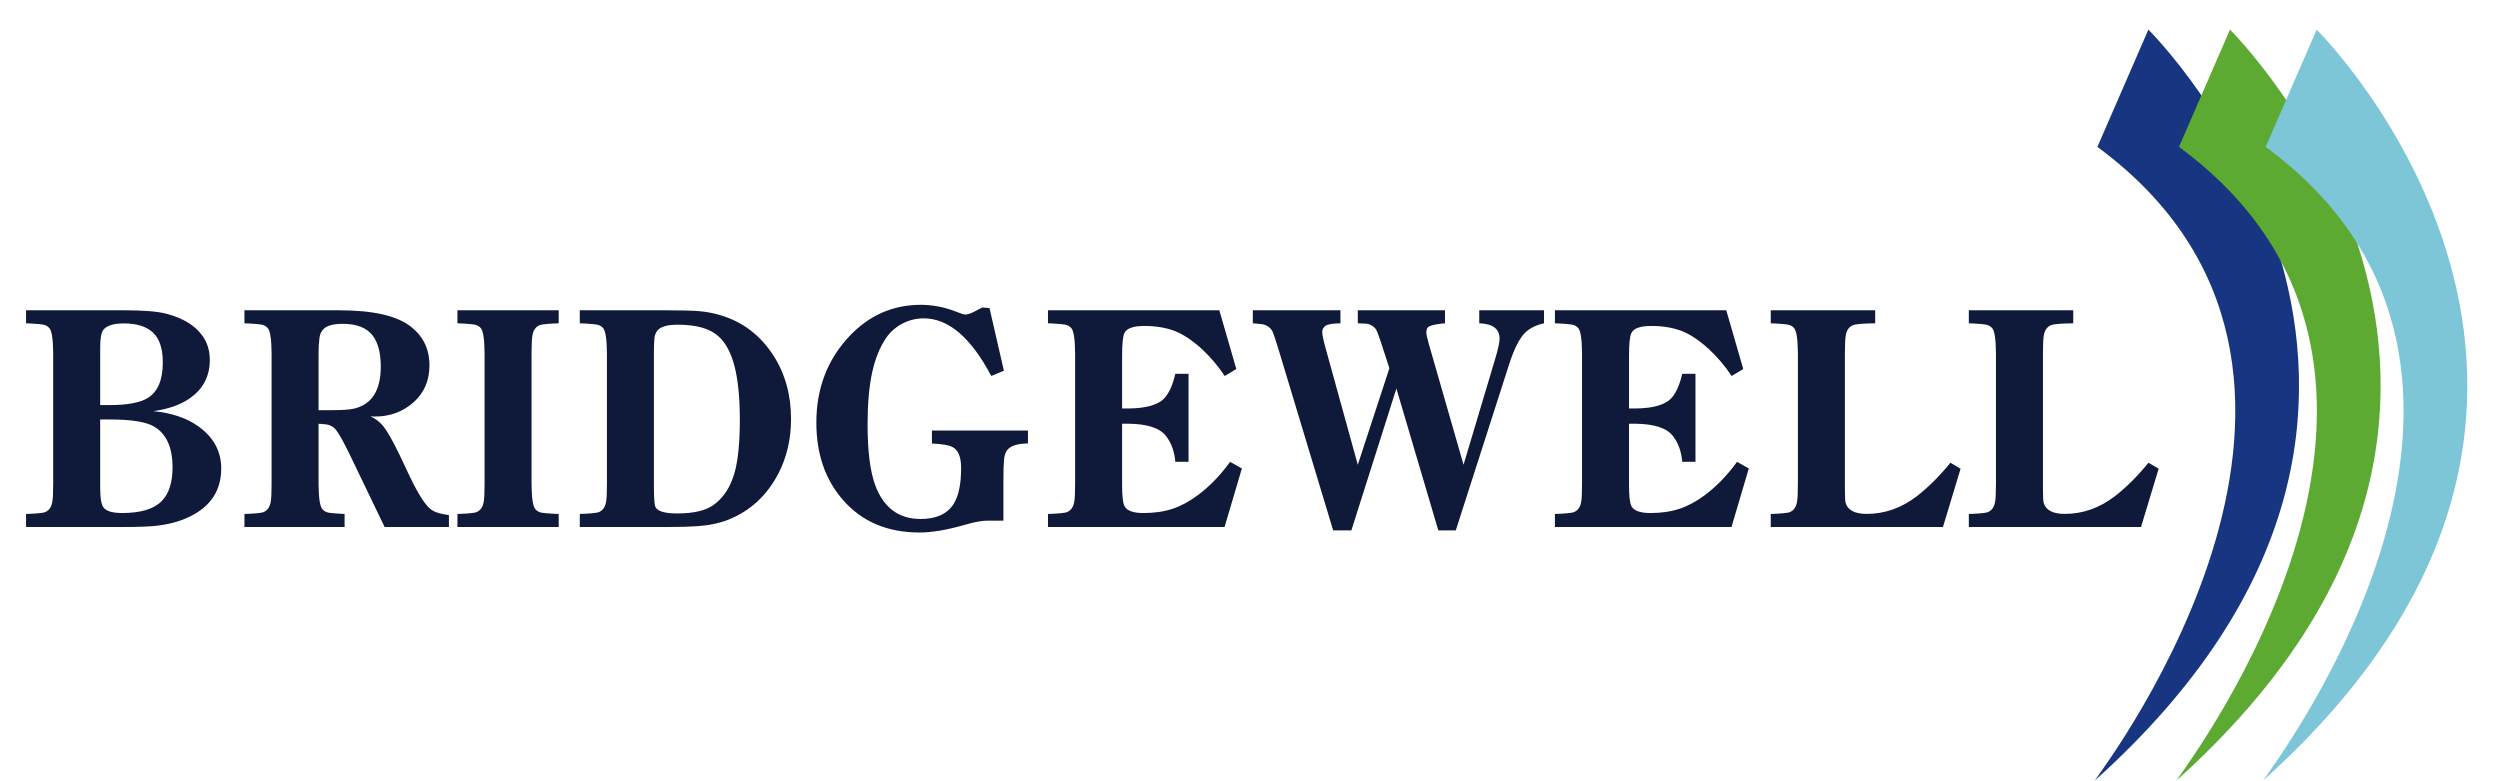
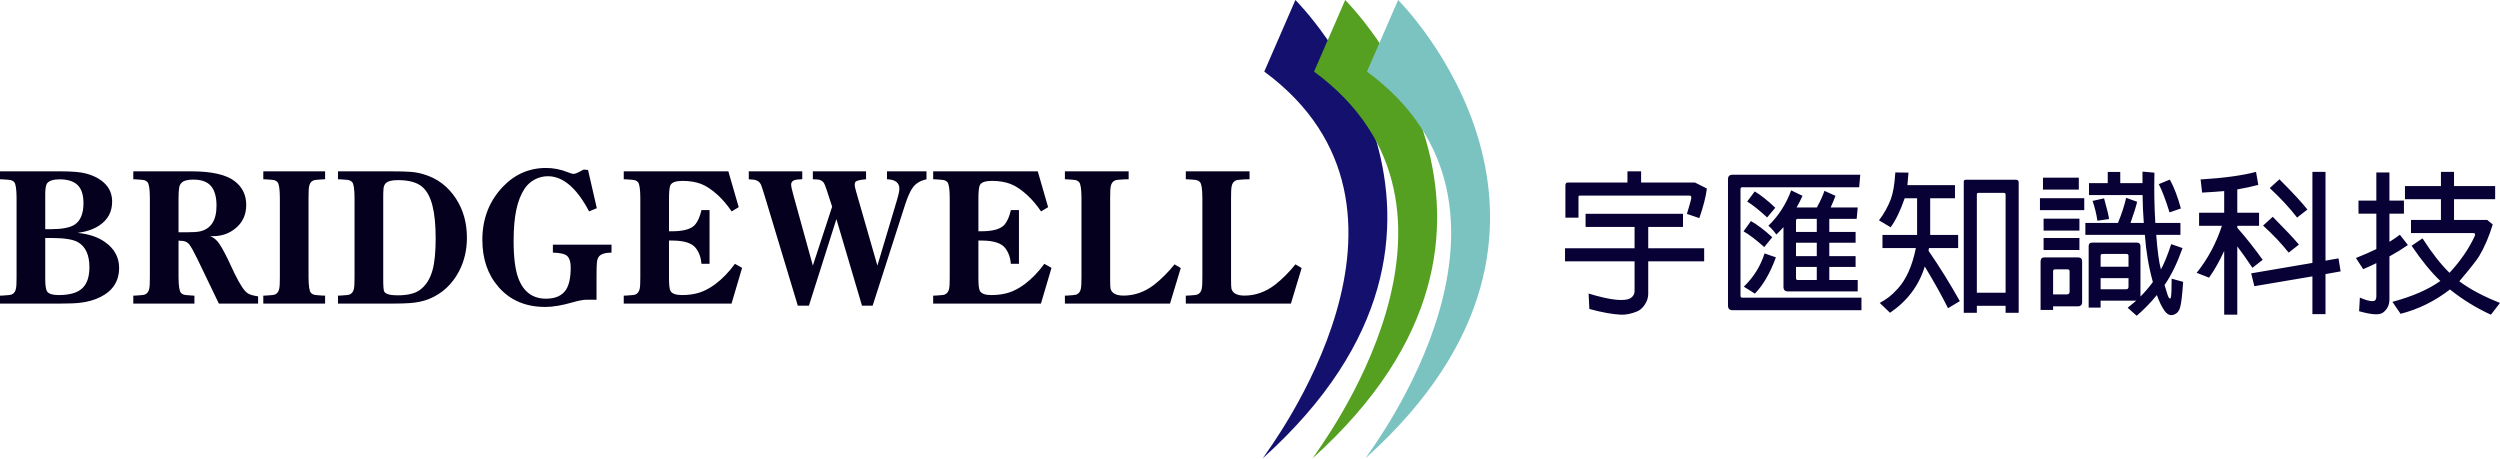
- <svg xmlns="http://www.w3.org/2000/svg" width="259.873" height="81.133" viewBox="0 0 259.873 81.133">
-   <path fill="#173581" d="M218.022 15.269l5.301-12.192s38.695 38.298-5.566 78.054c1.276-1.924 32.031-42.47.265-65.862z" />
-   <path fill="#5CAA32" d="M226.503 15.269l5.302-12.192s38.693 38.298-5.566 78.056c1.273-1.924 32.031-42.472.264-65.864z" />
-   <path fill="#7DC6D8" d="M235.514 15.269l5.302-12.192s38.694 38.298-5.565 78.054c1.274-1.924 32.03-42.47.263-65.862z" />
-   <g fill="#0F1939">
-     <path d="M15.94 42.738c1.905.188 3.458.711 4.66 1.566 1.597 1.135 2.396 2.598 2.396 4.389 0 2.266-1.073 3.926-3.22 4.98-.98.496-2.137.82-3.469.975-.759.088-1.894.131-3.402.131H2.708v-1.354l.462-.015c.858-.043 1.369-.104 1.534-.18.396-.178.638-.518.726-1.023.066-.285.099-.918.099-1.898V36.726c-.011-1.451-.143-2.326-.396-2.623a1.144 1.144 0 0 0-.66-.363c-.143-.033-.577-.071-1.303-.115l-.462-.017v-1.353H12.97c1.989 0 3.44.121 4.353.363 1.692.451 2.924 1.2 3.693 2.246.527.716.792 1.568.792 2.559 0 1.729-.726 3.076-2.176 4.044-.945.638-2.176 1.062-3.692 1.271zm-5.527-.629h.94c1.873 0 3.209-.246 4.01-.742 1.041-.646 1.561-1.878 1.561-3.693 0-1.45-.351-2.494-1.052-3.132-.68-.616-1.677-.923-2.992-.923-1.107 0-1.831.238-2.17.71-.198.297-.296.908-.296 1.832v5.948zm0 1.496v7.043c0 1.117.121 1.826.363 2.129.297.367.94.551 1.93.551 1.925 0 3.294-.414 4.108-1.246.748-.764 1.122-1.93 1.122-3.492 0-2.076-.638-3.492-1.914-4.246-.825-.492-2.354-.738-4.586-.738h-1.023zM33.114 44.055v6.254c.011 1.451.143 2.326.396 2.623.165.188.385.309.66.363.066.021.5.062 1.304.115l.346.016v1.354H25.41v-1.354l.461-.016c.858-.043 1.37-.104 1.535-.18.396-.178.638-.518.726-1.023.066-.285.099-.918.099-1.898V36.726c-.011-1.451-.143-2.326-.396-2.623a1.144 1.144 0 0 0-.66-.363c-.143-.033-.577-.071-1.304-.115l-.461-.017v-1.353h9.845c3.546 0 6.038.573 7.476 1.719 1.273 1.003 1.911 2.337 1.911 4.001 0 1.586-.555 2.871-1.664 3.851-1.108.98-2.437 1.471-3.984 1.471-.099 0-.264-.004-.495-.016.494.209.933.537 1.317.988.427.527.999 1.525 1.712 2.998l1.136 2.406c.943 1.932 1.701 3.059 2.272 3.377.34.219.916.385 1.729.494v1.234H39.98l-3.605-7.488c-.637-1.312-1.11-2.166-1.417-2.561-.318-.426-.791-.641-1.416-.641a2.258 2.258 0 0 0-.428-.033zm0-1.418h1.333c1.13 0 1.919-.055 2.37-.164 1.842-.441 2.764-1.898 2.764-4.372 0-1.391-.274-2.456-.823-3.196-.615-.827-1.657-1.242-3.126-1.242-.966 0-1.63.178-1.991.532-.231.222-.373.514-.428.88a12.086 12.086 0 0 0-.099 1.694v5.868zM55.254 36.726v13.583c.011 1.451.143 2.326.396 2.623.165.188.385.309.66.363.154.033.589.072 1.304.115l.461.016v1.354H47.55v-1.354l.461-.016c.858-.043 1.37-.104 1.535-.18.396-.178.638-.518.726-1.023.066-.285.099-.918.099-1.898V36.726c-.011-1.451-.143-2.326-.396-2.623a1.14 1.14 0 0 0-.66-.363c-.143-.033-.578-.071-1.304-.115l-.461-.017v-1.353h10.525v1.353l-.461.017c-.858.044-1.37.105-1.535.181-.396.176-.638.517-.726 1.023-.066.296-.099.929-.099 1.897zM63.09 50.309V36.726c-.011-1.451-.143-2.326-.396-2.623a1.14 1.14 0 0 0-.66-.363c-.143-.033-.578-.071-1.304-.115l-.461-.017v-1.353h8.875c1.629 0 2.808.03 3.535.091a10.44 10.44 0 0 1 2.098.388c2.356.671 4.223 2.069 5.6 4.191 1.233 1.903 1.85 4.114 1.85 6.633 0 2.102-.446 4.004-1.338 5.711-1.189 2.254-2.902 3.832-5.137 4.736-.925.373-2.016.604-3.271.693-.793.053-1.723.08-2.791.08h-9.42v-1.354l.461-.016c.858-.043 1.37-.104 1.535-.18.396-.178.638-.518.726-1.023.066-.283.098-.916.098-1.896zm4.884-13.648V50.69c0 1.129.055 1.805.165 2.025.22.438.978.658 2.274.658 1.625 0 2.85-.275 3.674-.826 1.087-.736 1.851-1.895 2.291-3.479.351-1.297.527-3.1.527-5.408 0-2.297-.184-4.16-.552-5.589-.369-1.429-.937-2.479-1.706-3.149-.89-.78-2.285-1.17-4.185-1.17-1.077 0-1.78.197-2.109.592-.187.219-.296.499-.33.838-.033.351-.049.845-.049 1.479zM96.867 44.75h9.987v1.348c-1.105.012-1.829.246-2.171.707-.166.219-.271.543-.314.971-.044.404-.066 1.129-.066 2.17v4.174h-1.662c-.572 0-1.357.145-2.356.436-1.835.529-3.401.797-4.697.797-3.352 0-6.01-1.133-7.977-3.402-1.835-2.104-2.752-4.777-2.752-8.027 0-3.545 1.143-6.535 3.428-8.968 2.055-2.18 4.533-3.271 7.435-3.271a9.96 9.96 0 0 1 3.692.725c.472.191.785.287.939.287.253 0 .626-.134 1.121-.402l.412-.217a2.1 2.1 0 0 0 .231-.118l.741.066 1.497 6.511-1.316.545c-2.104-3.992-4.444-5.99-7.019-5.99-.79 0-1.532.186-2.228.553a4.695 4.695 0 0 0-1.702 1.511c-.658.98-1.14 2.193-1.447 3.642-.307 1.446-.459 3.221-.459 5.325 0 2.816.274 4.947.823 6.391.877 2.289 2.439 3.434 4.688 3.434 1.601 0 2.736-.506 3.405-1.518.538-.824.807-2.082.807-3.775 0-1.164-.302-1.895-.907-2.193-.385-.197-1.094-.316-2.128-.361V44.75zM123.549 38.854v9.152h-1.375c-.087-1.072-.415-1.973-.982-2.701-.644-.816-1.931-1.238-3.863-1.258h-.688v6.348c0 1.16.082 1.896.246 2.213.251.48.909.721 1.97.721 1.127 0 2.131-.145 3.012-.434.881-.291 1.765-.766 2.652-1.424 1.225-.918 2.342-2.074 3.349-3.465l1.221.691-1.798 6.082h-18.357v-1.354l.462-.016c.858-.043 1.369-.104 1.534-.18.396-.178.638-.518.726-1.023.066-.285.099-.918.099-1.898V36.726c-.011-1.451-.143-2.326-.396-2.623a1.14 1.14 0 0 0-.66-.363c-.143-.033-.578-.071-1.303-.115l-.462-.017v-1.353h17.812l1.766 6.104-1.204.726a15.555 15.555 0 0 0-2.38-2.808c-1.007-.913-1.954-1.541-2.84-1.881-.909-.342-1.954-.513-3.135-.513-1.138 0-1.828.242-2.068.728-.164.308-.246 1.101-.246 2.379v5.471h.622c1.942-.01 3.229-.4 3.863-1.168.447-.539.796-1.351 1.047-2.439h1.376zM141.142 48.311l3.285-10.034-.925-2.838c-.22-.67-.385-1.083-.495-1.237a1.435 1.435 0 0 0-1.073-.562c-.154-.01-.419-.021-.792-.032v-1.353h9.062v1.353a3.945 3.945 0 0 1-.361.032c-.776.089-1.247.215-1.411.38-.11.121-.164.297-.164.528 0 .209.082.6.247 1.172l3.619 12.59 3.265-10.924c.32-1.056.48-1.781.48-2.178 0-1.023-.704-1.557-2.112-1.601v-1.353h6.731v1.353c-.813.175-1.468.5-1.963.974-.572.562-1.117 1.626-1.633 3.199l-5.576 17.352h-1.815l-4.357-14.745-4.68 14.745h-1.893l-5.666-18.771c-.319-1.033-.521-1.648-.609-1.847-.22-.461-.604-.736-1.153-.824-.198-.021-.506-.05-.922-.083v-1.353h9.106v1.353c-.228.011-.375.017-.44.017-.587.033-.968.121-1.141.264-.207.166-.31.369-.31.611 0 .308.132.93.396 1.865l3.3 11.947zM176.243 38.854v9.152h-1.375c-.087-1.072-.415-1.973-.982-2.701-.644-.816-1.931-1.238-3.863-1.258h-.688v6.348c0 1.16.082 1.896.247 2.213.251.48.909.721 1.97.721 1.127 0 2.131-.145 3.012-.434.881-.291 1.765-.766 2.652-1.424 1.226-.918 2.342-2.074 3.349-3.465l1.221.691-1.798 6.082h-18.356v-1.354l.462-.016c.858-.043 1.369-.104 1.534-.18.396-.178.638-.518.726-1.023.066-.285.099-.918.099-1.898V36.726c-.011-1.451-.143-2.326-.396-2.623a1.14 1.14 0 0 0-.66-.363c-.143-.033-.578-.071-1.303-.115l-.462-.017v-1.353h17.812l1.765 6.104-1.204.726a15.555 15.555 0 0 0-2.38-2.808c-1.007-.913-1.954-1.541-2.84-1.881-.909-.342-1.954-.513-3.134-.513-1.138 0-1.828.242-2.068.728-.165.308-.247 1.101-.247 2.379v5.471h.623c1.941-.01 3.229-.4 3.862-1.168.447-.539.796-1.351 1.047-2.439h1.375zM203.8 48.725l-1.831 6.055h-17.9v-1.354l.462-.016c.858-.043 1.369-.104 1.534-.18.396-.178.638-.518.726-1.023.066-.285.099-.918.099-1.898V36.726c-.011-1.451-.143-2.326-.396-2.623a1.14 1.14 0 0 0-.66-.363c-.143-.033-.578-.071-1.303-.115l-.462-.017v-1.353h10.856v1.353l-.792.017c-.836.033-1.347.094-1.534.181-.396.176-.638.517-.726 1.023-.066.285-.099.918-.099 1.897v13.829c0 .932.022 1.492.066 1.678.209.789.946 1.186 2.211 1.186 1.87 0 3.608-.615 5.213-1.846 1.209-.943 2.37-2.104 3.481-3.475l1.055.627zM224.389 48.725l-1.831 6.055h-17.9v-1.354l.462-.016c.857-.043 1.369-.104 1.534-.18.396-.178.638-.518.726-1.023.066-.285.099-.918.099-1.898V36.726c-.011-1.451-.143-2.326-.396-2.623a1.14 1.14 0 0 0-.66-.363c-.143-.033-.578-.071-1.303-.115l-.462-.017v-1.353h10.855v1.353l-.792.017c-.836.033-1.348.094-1.534.181-.396.176-.638.517-.726 1.023-.066.285-.099.918-.099 1.897v13.829c0 .932.022 1.492.066 1.678.209.789.946 1.186 2.211 1.186 1.87 0 3.607-.615 5.213-1.846 1.21-.943 2.371-2.104 3.482-3.475l1.055.627z" />
+ <svg xmlns="http://www.w3.org/2000/svg" width="523.046" height="95.891" viewBox="0 0 523.046 95.891">
+   <path fill="#14116E" d="M264.508 14.978L271.021 0s47.536 47.049-6.838 95.889c1.567-2.365 39.35-52.174.325-80.911z" />
+   <path fill="#56A021" d="M274.928 14.978L281.44 0s47.535 47.049-6.838 95.891c1.566-2.363 39.35-52.176.326-80.913z" />
+   <path fill="#7BC3C1" d="M285.998 14.978L292.51 0s47.536 47.049-6.838 95.889c1.568-2.365 39.35-52.174.326-80.911z" />
+   <g fill="#05001D">
+     <path d="M16.254 48.725c2.341.229 4.249.871 5.725 1.925 1.961 1.392 2.943 3.188 2.943 5.39 0 2.784-1.319 4.823-3.956 6.12-1.205.607-2.625 1.008-4.261 1.195-.933.109-2.327.162-4.18.162H0v-1.662l.567-.02c1.054-.055 1.682-.129 1.885-.223.487-.217.784-.635.892-1.256.081-.352.122-1.129.122-2.332V41.338c-.014-1.783-.176-2.857-.486-3.223a1.411 1.411 0 0 0-.811-.446c-.175-.04-.709-.087-1.601-.142L0 37.507v-1.661h12.606c2.444 0 4.226.148 5.347.445 2.079.555 3.591 1.475 4.537 2.759.647.88.972 1.927.972 3.144 0 2.123-.891 3.779-2.673 4.969-1.16.784-2.672 1.304-4.535 1.562zm-6.789-.774h1.155c2.301 0 3.943-.303 4.926-.911 1.278-.796 1.917-2.309 1.917-4.537 0-1.782-.431-3.064-1.292-3.849-.835-.756-2.061-1.134-3.676-1.134-1.36 0-2.249.292-2.666.872-.243.365-.364 1.115-.364 2.251v7.308zm0 1.838v8.653c0 1.371.148 2.242.446 2.613.365.453 1.155.678 2.371.678 2.365 0 4.047-.51 5.047-1.531.918-.938 1.378-2.369 1.378-4.29 0-2.551-.784-4.29-2.351-5.217-1.013-.604-2.891-.906-5.634-.906H9.465zM37.353 50.34v7.684c.014 1.783.176 2.857.486 3.223.203.23.473.379.811.445.081.027.615.076 1.601.143l.426.02v1.662H27.888v-1.662l.567-.02c1.054-.055 1.682-.129 1.885-.223.487-.217.784-.635.892-1.256.081-.352.122-1.129.122-2.332V41.338c-.014-1.783-.176-2.857-.486-3.223a1.411 1.411 0 0 0-.811-.446c-.175-.04-.709-.087-1.601-.142l-.567-.021v-1.661h12.094c4.356 0 7.417.703 9.184 2.111 1.564 1.232 2.347 2.871 2.347 4.915 0 1.948-.682 3.526-2.044 4.731s-2.994 1.807-4.895 1.807c-.122 0-.325-.006-.607-.021a4.357 4.357 0 0 1 1.618 1.214c.525.648 1.227 1.876 2.104 3.684l1.396 2.955c1.159 2.375 2.09 3.758 2.791 4.149.418.27 1.125.473 2.124.607v1.518H45.79l-4.429-9.2c-.783-1.612-1.363-2.661-1.74-3.146-.392-.523-.971-.787-1.74-.787a2.8 2.8 0 0 0-.528-.042zm0-1.74h1.638c1.388 0 2.358-.067 2.911-.203 2.263-.542 3.396-2.332 3.396-5.37 0-1.708-.337-3.017-1.011-3.926-.755-1.017-2.035-1.526-3.841-1.526-1.187 0-2.002.219-2.446.653-.284.272-.458.632-.525 1.081-.081.559-.122 1.252-.122 2.082V48.6zM64.551 41.338v16.686c.013 1.783.175 2.857.486 3.223.203.23.473.379.811.445.189.041.723.088 1.601.143l.567.02v1.662h-12.93v-1.662l.567-.02c1.054-.055 1.682-.129 1.885-.223.486-.217.784-.635.892-1.256.081-.352.122-1.129.122-2.332V41.338c-.013-1.783-.175-2.857-.486-3.223a1.411 1.411 0 0 0-.811-.446c-.176-.04-.709-.087-1.601-.142l-.567-.021v-1.661h12.93v1.661l-.567.021c-1.054.055-1.682.129-1.885.223-.486.217-.784.635-.892 1.257-.081.364-.122 1.141-.122 2.331zM74.178 58.024V41.338c-.014-1.783-.176-2.857-.487-3.223a1.411 1.411 0 0 0-.811-.446c-.176-.04-.709-.087-1.601-.142l-.567-.021v-1.661h10.904c2.001 0 3.449.037 4.342.111.893.074 1.751.232 2.577.477 2.895.824 5.188 2.541 6.88 5.148 1.515 2.339 2.272 5.055 2.272 8.149 0 2.581-.548 4.92-1.644 7.015-1.461 2.77-3.564 4.709-6.311 5.819-1.136.459-2.477.742-4.019.852-.975.066-2.117.1-3.429.1H70.712v-1.662l.567-.02c1.054-.055 1.682-.129 1.885-.223.486-.217.784-.635.892-1.256.082-.351.122-1.128.122-2.331zm5.999-16.766v17.233c0 1.389.067 2.219.203 2.488.27.539 1.201.809 2.793.809 1.996 0 3.501-.338 4.514-1.014 1.336-.904 2.273-2.328 2.814-4.273.431-1.594.647-3.809.647-6.645 0-2.822-.226-5.11-.678-6.866-.453-1.756-1.151-3.045-2.095-3.869-1.093-.959-2.807-1.438-5.141-1.438-1.323 0-2.187.242-2.591.728-.23.27-.364.613-.405 1.029a20.533 20.533 0 0 0-.061 1.818zM115.672 51.194h12.269v1.655c-1.357.014-2.247.304-2.667.869-.204.27-.333.666-.387 1.191-.054.498-.081 1.387-.081 2.667v5.129h-2.043c-.703 0-1.667.178-2.895.533-2.255.652-4.178.98-5.771.98-4.118 0-7.384-1.393-9.799-4.18-2.254-2.583-3.381-5.87-3.381-9.862 0-4.355 1.403-8.027 4.211-11.018 2.524-2.678 5.569-4.018 9.133-4.018 1.525 0 3.037.297 4.536.891.58.234.964.353 1.153.353.311 0 .77-.165 1.377-.494l.506-.267c.094-.041.189-.09.284-.145l.91.081 1.839 7.999-1.617.67c-2.585-4.905-5.459-7.358-8.623-7.358-.97 0-1.882.228-2.737.68a5.76 5.76 0 0 0-2.09 1.855c-.808 1.204-1.401 2.694-1.777 4.474-.377 1.777-.565 3.958-.565 6.541 0 3.462.337 6.078 1.011 7.85 1.078 2.813 2.997 4.219 5.759 4.219 1.967 0 3.361-.621 4.183-1.863.661-1.014.991-2.559.991-4.638 0-1.431-.372-2.329-1.115-2.693-.473-.243-1.344-.392-2.614-.446v-1.655zM148.451 43.952v11.241h-1.689c-.107-1.315-.509-2.422-1.207-3.316-.791-1.004-2.373-1.521-4.745-1.547h-.845v7.799c0 1.424.101 2.33.302 2.719.309.59 1.117.885 2.42.885 1.385 0 2.618-.178 3.701-.533 1.083-.357 2.168-.939 3.258-1.748 1.505-1.129 2.877-2.549 4.114-4.258l1.5.851-2.209 7.472H130.5v-1.662l.568-.02c1.054-.055 1.682-.129 1.885-.223.486-.217.784-.635.892-1.256.081-.352.122-1.129.122-2.332V41.338c-.014-1.783-.176-2.857-.486-3.223a1.411 1.411 0 0 0-.811-.446c-.176-.04-.709-.087-1.601-.142l-.568-.021v-1.661h21.882l2.169 7.498-1.479.891c-.888-1.324-1.862-2.474-2.924-3.448-1.237-1.122-2.4-1.894-3.488-2.312-1.117-.42-2.4-.63-3.851-.63-1.398 0-2.245.298-2.541.894-.202.379-.302 1.354-.302 2.924v6.722h.764c2.386-.014 3.967-.492 4.745-1.437.549-.661.978-1.659 1.287-2.995h1.688zM170.063 55.569l4.036-12.327-1.136-3.485c-.27-.824-.473-1.331-.608-1.521-.325-.418-.764-.648-1.318-.689a30.073 30.073 0 0 0-.974-.04v-1.661h11.133v1.661c-.229.027-.377.04-.443.04-.954.109-1.532.264-1.733.467-.135.148-.202.365-.202.648 0 .257.1.737.303 1.439l4.446 15.468 4.01-13.421c.394-1.297.59-2.188.59-2.675 0-1.257-.865-1.913-2.594-1.967v-1.661h8.269v1.661c-1 .216-1.804.614-2.412 1.196-.703.689-1.372 1.998-2.006 3.93l-6.851 21.317h-2.23l-5.353-18.113-5.75 18.113h-2.325l-6.959-23.059c-.392-1.27-.641-2.025-.748-2.27-.271-.566-.743-.904-1.417-1.013a41.432 41.432 0 0 0-1.133-.102v-1.661h11.188v1.661c-.28.014-.461.021-.541.021-.721.041-1.189.148-1.402.324-.254.203-.381.453-.381.75 0 .379.162 1.143.486 2.291l4.055 14.678zM213.184 43.952v11.241h-1.689c-.107-1.315-.509-2.422-1.207-3.316-.791-1.004-2.372-1.521-4.745-1.547h-.845v7.799c0 1.424.101 2.33.303 2.719.309.59 1.116.885 2.42.885 1.385 0 2.618-.178 3.701-.533 1.083-.357 2.168-.939 3.258-1.748 1.506-1.129 2.877-2.549 4.114-4.258l1.5.851-2.209 7.472h-22.55v-1.662l.567-.02c1.054-.055 1.682-.129 1.885-.223.486-.217.784-.635.892-1.256.081-.352.122-1.129.122-2.332V41.338c-.013-1.783-.175-2.857-.486-3.223a1.411 1.411 0 0 0-.811-.446c-.176-.04-.709-.087-1.601-.142l-.567-.021v-1.661h21.882l2.168 7.498-1.479.891c-.888-1.324-1.862-2.474-2.924-3.448-1.237-1.122-2.4-1.894-3.488-2.312-1.116-.42-2.4-.63-3.851-.63-1.398 0-2.246.298-2.541.894-.202.379-.303 1.354-.303 2.924v6.722h.765c2.385-.014 3.967-.492 4.745-1.437.549-.661.978-1.659 1.287-2.995h1.687zM247.037 56.076l-2.25 7.44h-21.99v-1.662l.568-.02c1.054-.055 1.682-.129 1.885-.223.486-.217.784-.635.892-1.256.081-.352.122-1.129.122-2.332V41.338c-.013-1.783-.176-2.857-.486-3.223a1.411 1.411 0 0 0-.811-.446c-.176-.04-.709-.087-1.601-.142l-.568-.021v-1.661h13.336v1.661l-.973.021c-1.027.041-1.655.115-1.885.223-.487.217-.784.635-.892 1.257-.081.351-.122 1.128-.122 2.331v16.989c0 1.145.027 1.832.081 2.061.257.969 1.162 1.455 2.716 1.455 2.297 0 4.432-.756 6.405-2.266 1.486-1.16 2.912-2.583 4.276-4.27l1.297.769zM272.331 56.076l-2.25 7.44h-21.99v-1.662l.568-.02c1.054-.055 1.682-.129 1.885-.223.486-.217.784-.635.892-1.256.081-.352.122-1.129.122-2.332V41.338c-.013-1.783-.176-2.857-.486-3.223a1.411 1.411 0 0 0-.811-.446c-.176-.04-.709-.087-1.601-.142l-.568-.021v-1.661h13.336v1.661l-.973.021c-1.027.041-1.655.115-1.885.223-.486.217-.784.635-.892 1.257-.081.351-.122 1.128-.122 2.331v16.989c0 1.145.027 1.832.081 2.061.257.969 1.162 1.455 2.716 1.455 2.297 0 4.432-.756 6.405-2.266 1.486-1.16 2.912-2.583 4.276-4.27l1.297.769z" />
+   </g>
+   <g fill="#080135">
+     <path d="M327.43 54.677v-2.739h14.551v-4.466h-10.249v-2.739h20.383v2.739h-7.276v4.466h11.704v2.739h-11.704v6.833c0 .739-.23 1.467-.691 2.183-.481.738-1.046 1.234-1.696 1.487-1.157.463-2.242.685-3.254.664-1.835-.085-4.061-.485-6.675-1.202l-.158-3.227c4.724 1.435 7.687 1.729 8.889.886.484-.38.728-.833.728-1.36v-6.263H327.43zm13.062-18.835h2.858v2.341h11.261l2.499 1.26c-.211 1.725-.739 3.789-1.582 6.192l-2.594-.886c.59-1.918.896-3.047.917-3.384.021-.295-.106-.443-.38-.443h-22.969c-.169.021-.253.106-.253.253v4.365h-2.739v-6.822c.021-.356.2-.535.538-.535h12.443v-2.341zM388.976 39.177h-24.451c-.253 0-.379.127-.379.38v22.311c0 .275.126.412.379.412h24.926v2.62h-26.978c-.632 0-.947-.327-.947-.981V37.507c0-.633.315-.95.947-.95h26.726l-.223 2.62zm-22.645 7.073c1.371.781 2.857 1.909 4.46 3.385l-1.677 2.056c-1.729-1.539-3.174-2.636-4.333-3.29l1.55-2.151zm5.22 7.591c-1.202 3.29-2.668 5.82-4.397 7.592l-2.309-1.455c2.045-1.981 3.49-4.302 4.333-6.959l2.373.822zm-4.429-13.792c1.329.802 2.762 1.941 4.302 3.417l-1.708 2.024c-1.645-1.518-3.037-2.625-4.175-3.321l1.581-2.12zm21.547 3.355l-.221 2.382h-5.726v2.739h5.504v2.263h-5.504v2.798h5.504v2.263h-5.504v2.739h5.946v2.382h-14.616c-.612 0-.917-.316-.917-.95V47.519c-.464.528-.96 1.045-1.487 1.551-.591-.822-1.15-1.434-1.677-1.835 2.108-2.025 3.701-4.494 4.777-7.404l2.373 1.139c-.359.802-.77 1.613-1.233 2.436h4.239c.739-1.37 1.266-2.53 1.583-3.479l2.309 1.044c-.274.739-.612 1.55-1.012 2.436h5.662zm-8.566 2.382h-3.998c-.233.021-.349.137-.349.346v2.393h4.347v-2.739zm0 5.002h-4.347v2.798h4.347v-2.798zm0 5.061h-4.347v2.361c.021.252.137.378.349.378h3.998v-2.739zM395.429 65.436l-2.151-2.057c1.392-.737 2.572-1.655 3.543-2.752a.802.802 0 0 1 .189-.189c1.792-1.939 3.068-4.787 3.828-8.541h-6.991v-2.739h7.244V41.477h-2.594c-.886 2.574-1.866 4.598-2.942 6.074l-2.436-1.455a17.529 17.529 0 0 0 2.499-4.492c.463-1.26.77-3.1.917-5.522l2.753.032a87.874 87.874 0 0 1-.222 2.625h9.951v2.739h-5.188V49.159h5.852v2.739h-6.104a4.192 4.192 0 0 0-.094.569 132.303 132.303 0 0 1 6.547 10.534l-2.468 1.486c-1.287-2.594-2.908-5.504-4.866-8.73-1.218 3.985-3.641 7.211-7.267 9.679zm18.166.004h-2.738V38.05c-.021-.296.126-.444.442-.444h10.447c.401 0 .602.19.602.57V65.44h-2.738v-1.455h-6.015v1.455zm6.014-4.194v-20.52c0-.253-.139-.381-.414-.381h-5.219c-.275 0-.403.127-.382.381v20.52h6.015zM436.065 41.462v2.5h-9.269v-2.5h9.269zm-6.519 23.386h-2.62V54.671c.021-.549.295-.824.821-.824h7.019c.568.021.854.296.854.824V63.2c0 .592-.296.888-.886.888h-5.188v.76zm5.381-27.673v2.5h-7.497v-2.5h7.497zm.127 8.574v2.501h-7.497v-2.501h7.497zm0 4.049v2.501h-7.497v-2.501h7.497zm-5.096 6.55c-.275 0-.412.138-.412.413v4.827h2.914c.359-.021.539-.2.539-.539V56.76c-.021-.275-.169-.413-.443-.413h-2.598zm9.531 8.005h-2.501V51.512c0-.507.252-.761.759-.761h9.257c.547 0 .821.265.821.791v10.471c0 .021-.011.043-.031.063a27.508 27.508 0 0 0 2.626-3.069c-.866-3.1-1.424-6.387-1.677-9.863h-12.447v-2.501h6.827c.8-1.981 1.368-3.732 1.705-5.251l2.304.822c-.232.992-.695 2.468-1.39 4.429h2.779a84.76 84.76 0 0 1-.253-5.835h-11.213v-2.5h3.922v-2.341h2.62v2.341h4.65v-2.404l2.499.221c-.085 3.603-.021 7.109.189 10.519h5.251v2.501h-5.061c.253 3.359.579 5.769.98 7.226.716-1.31 1.434-3.074 2.15-5.293l2.373.825c-1.097 3.105-2.353 5.684-3.765 7.732.169.592.348 1.173.538 1.743.21.719.411 1.077.601 1.077.105 0 .169-.095.19-.284.104-.466.158-1.754.158-3.866l2.403.664c-.189 2.854-.411 4.668-.664 5.449-.189.548-.442.927-.759 1.139-.359.253-.728.379-1.107.379-.464-.021-.896-.295-1.297-.822-.591-.802-1.15-1.93-1.677-3.387-1.202 1.498-2.604 2.944-4.207 4.336l-1.898-1.677a49.629 49.629 0 0 1 1.804-1.486h-7.462v1.453zm.721-22.858c.632 2.257.98 3.701 1.043 4.334l-2.436.348a23.376 23.376 0 0 0-1.012-4.144l2.405-.538zm-.311 11.637c-.273 0-.41.137-.41.41v2.27h5.836v-2.27c0-.273-.138-.41-.411-.41h-5.015zm5.426 5.062h-5.836v2.322h5.331c.336 0 .505-.17.505-.509v-1.813zm8.645-20.621c.886 1.603 1.655 3.617 2.31 6.042l-2.373.822c-.78-2.53-1.529-4.502-2.246-5.915l2.309-.949zM468.079 65.841h-2.739V52.492c-.949 2.088-2.004 3.954-3.163 5.599l-2.594-1.013c2.319-2.888 4.08-6.168 5.282-9.837h-4.776v-2.739h5.251v-4.523c-1.477.126-3.017.232-4.618.316l-.316-2.752c4.864-.295 8.729-.822 11.597-1.582l.474 2.72c-1.35.359-2.814.676-4.396.949v4.872h4.555v2.739h-4.555v.411a82.789 82.789 0 0 1 5.314 6.707l-2.151 1.676a83.873 83.873 0 0 0-3.163-4.492v14.298zm3.572-5.964l-.664-2.688 12.812-2.183V35.963h2.739v18.568l2.72-.475.443 2.721-3.163.569v8.383h-2.739v-7.908l-12.148 2.056zm3.853-14.519c2.636 2.657 4.46 4.598 5.472 5.82l-2.15 1.676c-1.413-1.813-3.195-3.701-5.347-5.662l2.025-1.834zm1.392-7.845c2.825 2.827 4.776 4.935 5.852 6.327l-2.15 1.677c-1.604-2.066-3.512-4.123-5.726-6.168l2.024-1.836zM497.174 44.71h-3.732v-2.739h3.732v-5.884h2.739v5.884h3.036v2.739h-3.036v5.884a22.603 22.603 0 0 0 2.183-1.486l1.677 2.151a37.835 37.835 0 0 1-3.448 2.151 2.519 2.519 0 0 0-.411.222v9.047c-.021 1.223-.505 2.151-1.449 2.783-.734.485-2.366.369-4.896-.348l.158-2.847c.717.296 1.234.485 1.551.569.822.211 1.359.222 1.613.031.189-.168.284-.475.284-.917v-6.896c-.886.443-1.803.865-2.752 1.265l-1.519-2.341c1.687-.674 3.11-1.297 4.271-1.866V44.71zm5.07 20.942l-1.708-2.499c4.154-1.117 7.497-2.572 10.027-4.365-1.961-1.877-3.965-4.334-6.01-7.371l2.277-1.55c1.981 3.08 3.867 5.484 5.654 7.212 2.295-2.487 4.044-5.029 5.246-7.623.21-.485.095-.716-.348-.696h-12.957v-2.739h6.264v-4.347h-7.528v-2.739h7.528v-2.974h2.739v2.974h8.604v2.739h-8.604v4.347h6.959l1.139.944c-.759 2.505-1.708 4.716-2.847 6.635-.612.97-1.993 2.72-4.145 5.25 2.235 1.667 5.072 3.175 8.51 4.524l-1.898 2.467a40.62 40.62 0 0 1-8.568-5.282c-3.157 2.446-6.6 4.144-10.334 5.093z" />
  </g>
</svg>
